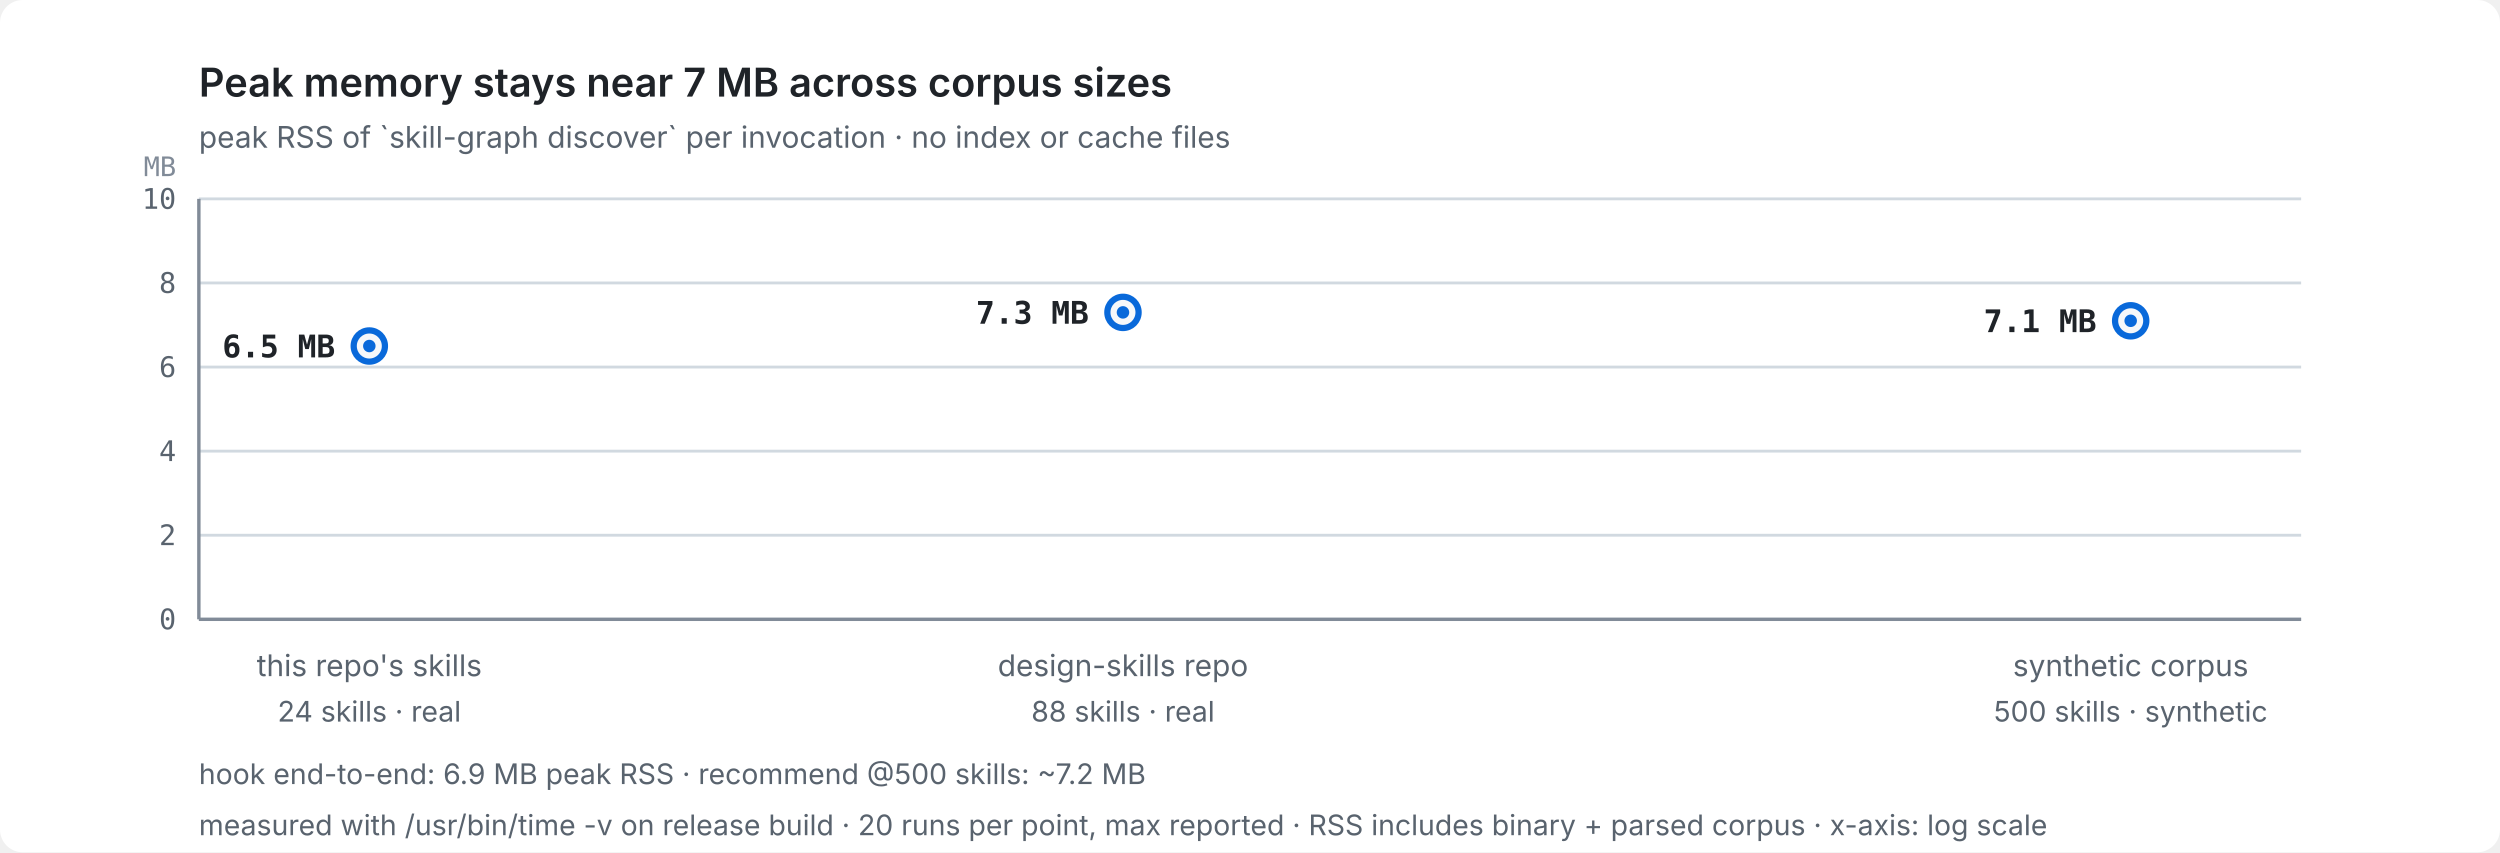
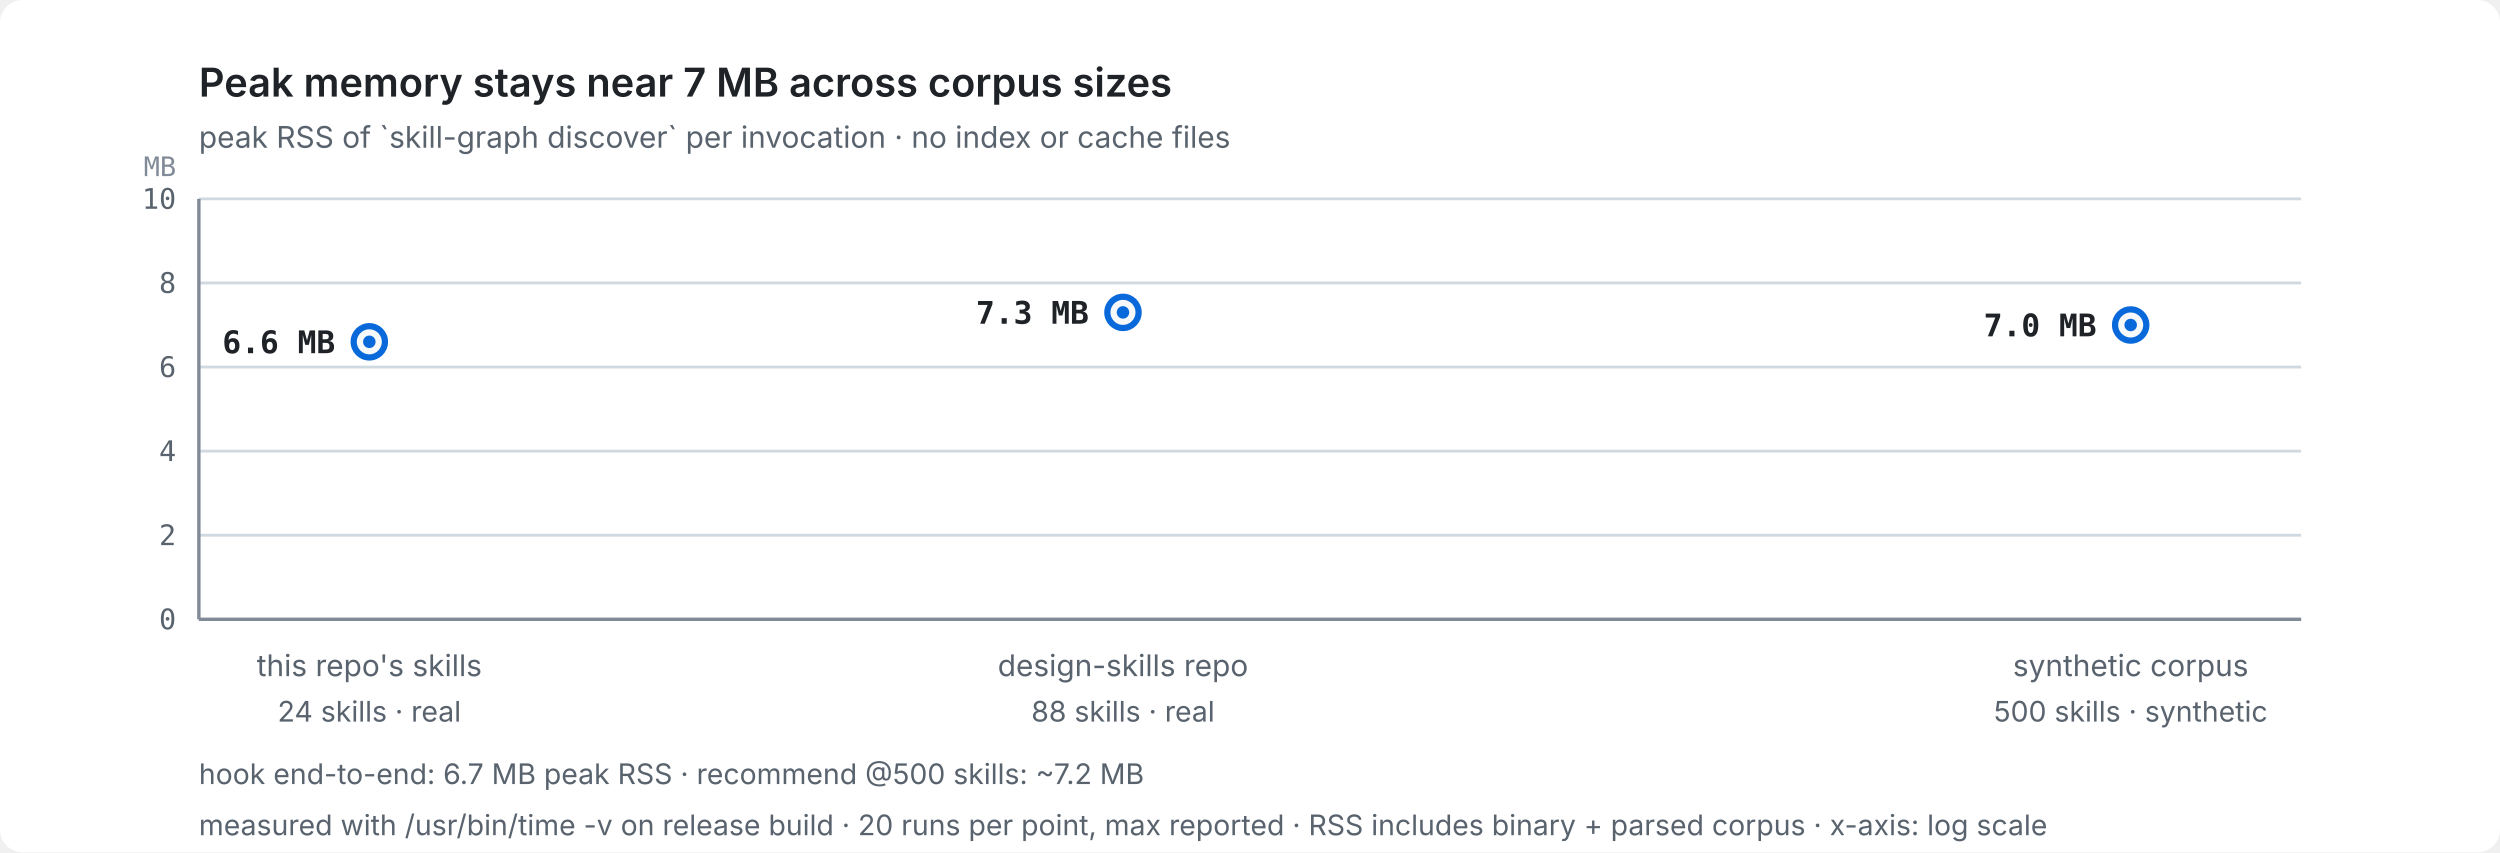
<svg xmlns="http://www.w3.org/2000/svg" width="880" height="300" viewBox="0 0 880 300" role="img" font-family="ui-sans-serif,system-ui,-apple-system,'Segoe UI',sans-serif">
  <rect width="880" height="300" fill="#ffffff" rx="8" />
  <g fill="#1f2328">
    <text x="70" y="34" font-size="14" fill="#1f2328" text-anchor="start" font-family="ui-sans-serif,system-ui,-apple-system,'Segoe UI',sans-serif" opacity="1.0" font-weight="600">Peak memory stays near 7 MB across corpus sizes</text>
    <text x="70" y="52" font-size="10.5" fill="#59636e" text-anchor="start" font-family="ui-sans-serif,system-ui,-apple-system,'Segoe UI',sans-serif" opacity="1.0">peak RSS of `skill-graph discover` per invocation · no index or cache files</text>
    <line x1="70" y1="218.0" x2="810" y2="218.0" stroke="#d1d9e0" stroke-width="1" opacity="1.0" />
    <text x="62" y="221.5" font-size="10" fill="#59636e" text-anchor="end" font-family="ui-monospace,'SF Mono',Menlo,Consolas,monospace" opacity="1.0">0</text>
    <line x1="70" y1="188.4" x2="810" y2="188.4" stroke="#d1d9e0" stroke-width="1" opacity="1.0" />
    <text x="62" y="191.9" font-size="10" fill="#59636e" text-anchor="end" font-family="ui-monospace,'SF Mono',Menlo,Consolas,monospace" opacity="1.0">2</text>
    <line x1="70" y1="158.8" x2="810" y2="158.8" stroke="#d1d9e0" stroke-width="1" opacity="1.0" />
    <text x="62" y="162.3" font-size="10" fill="#59636e" text-anchor="end" font-family="ui-monospace,'SF Mono',Menlo,Consolas,monospace" opacity="1.0">4</text>
    <line x1="70" y1="129.2" x2="810" y2="129.2" stroke="#d1d9e0" stroke-width="1" opacity="1.0" />
    <text x="62" y="132.7" font-size="10" fill="#59636e" text-anchor="end" font-family="ui-monospace,'SF Mono',Menlo,Consolas,monospace" opacity="1.0">6</text>
    <line x1="70" y1="99.6" x2="810" y2="99.6" stroke="#d1d9e0" stroke-width="1" opacity="1.0" />
    <text x="62" y="103.1" font-size="10" fill="#59636e" text-anchor="end" font-family="ui-monospace,'SF Mono',Menlo,Consolas,monospace" opacity="1.0">8</text>
    <line x1="70" y1="70.0" x2="810" y2="70.0" stroke="#d1d9e0" stroke-width="1" opacity="1.0" />
    <text x="62" y="73.5" font-size="10" fill="#59636e" text-anchor="end" font-family="ui-monospace,'SF Mono',Menlo,Consolas,monospace" opacity="1.0">10</text>
    <text x="62" y="62" font-size="9.5" fill="#818b98" text-anchor="end" font-family="ui-monospace,'SF Mono',Menlo,Consolas,monospace" opacity="1.0">MB</text>
    <line x1="70" y1="218" x2="810" y2="218" stroke="#818b98" stroke-width="1.2" opacity="1.0" />
    <line x1="70" y1="70" x2="70" y2="218" stroke="#818b98" stroke-width="1.2" opacity="1.0" />
-     <circle cx="130.0" cy="121.8" r="5.5" fill="#f6f8fa" stroke="#0969da" stroke-width="2.2" />
-     <circle cx="130.0" cy="121.8" r="2.2" fill="#0969da" />
-     <text x="118.0" y="125.8" font-size="11" fill="#1f2328" text-anchor="end" font-family="ui-monospace,'SF Mono',Menlo,Consolas,monospace" opacity="1.0" font-weight="600">6.5 MB</text>
+     <circle cx="130.0" cy="120.32" r="5.5" fill="#f6f8fa" stroke="#0969da" stroke-width="2.2" />
+     <circle cx="130.0" cy="120.32" r="2.2" fill="#0969da" />
+     <text x="118.0" y="124.32" font-size="11" fill="#1f2328" text-anchor="end" font-family="ui-monospace,'SF Mono',Menlo,Consolas,monospace" opacity="1.0" font-weight="600">6.6 MB</text>
    <text x="130.0" y="238" font-size="10.5" fill="#59636e" text-anchor="middle" font-family="ui-sans-serif,system-ui,-apple-system,'Segoe UI',sans-serif" opacity="1.0">this repo's skills</text>
    <text x="130.0" y="254" font-size="10" fill="#59636e" text-anchor="middle" font-family="ui-sans-serif,system-ui,-apple-system,'Segoe UI',sans-serif" opacity="1.0">24 skills · real</text>
    <circle cx="395.286" cy="109.96" r="5.5" fill="#f6f8fa" stroke="#0969da" stroke-width="2.2" />
    <circle cx="395.286" cy="109.96" r="2.2" fill="#0969da" />
    <text x="383.286" y="113.96" font-size="11" fill="#1f2328" text-anchor="end" font-family="ui-monospace,'SF Mono',Menlo,Consolas,monospace" opacity="1.0" font-weight="600">7.3 MB</text>
    <text x="395.286" y="238" font-size="10.5" fill="#59636e" text-anchor="middle" font-family="ui-sans-serif,system-ui,-apple-system,'Segoe UI',sans-serif" opacity="1.0">design-skills repo</text>
    <text x="395.286" y="254" font-size="10" fill="#59636e" text-anchor="middle" font-family="ui-sans-serif,system-ui,-apple-system,'Segoe UI',sans-serif" opacity="1.0">88 skills · real</text>
-     <circle cx="750.0" cy="112.92" r="5.5" fill="#f6f8fa" stroke="#0969da" stroke-width="2.2" />
-     <circle cx="750.0" cy="112.92" r="2.2" fill="#0969da" />
-     <text x="738.0" y="116.92" font-size="11" fill="#1f2328" text-anchor="end" font-family="ui-monospace,'SF Mono',Menlo,Consolas,monospace" opacity="1.0" font-weight="600">7.1 MB</text>
+     <circle cx="750.0" cy="114.4" r="5.5" fill="#f6f8fa" stroke="#0969da" stroke-width="2.2" />
+     <circle cx="750.0" cy="114.4" r="2.2" fill="#0969da" />
+     <text x="738.0" y="118.4" font-size="11" fill="#1f2328" text-anchor="end" font-family="ui-monospace,'SF Mono',Menlo,Consolas,monospace" opacity="1.0" font-weight="600">7.0 MB</text>
    <text x="750.0" y="238" font-size="10.5" fill="#59636e" text-anchor="middle" font-family="ui-sans-serif,system-ui,-apple-system,'Segoe UI',sans-serif" opacity="1.0">synthetic corpus</text>
    <text x="750.0" y="254" font-size="10" fill="#59636e" text-anchor="middle" font-family="ui-sans-serif,system-ui,-apple-system,'Segoe UI',sans-serif" opacity="1.0">500 skills · synthetic</text>
-     <text x="70" y="276" font-size="10" fill="#59636e" text-anchor="start" font-family="ui-sans-serif,system-ui,-apple-system,'Segoe UI',sans-serif" opacity="1.0">hook end-to-end: 6.9 MB peak RSS · recommend @500 skills: ~7.2 MB</text>
+     <text x="70" y="276" font-size="10" fill="#59636e" text-anchor="start" font-family="ui-sans-serif,system-ui,-apple-system,'Segoe UI',sans-serif" opacity="1.0">hook end-to-end: 6.7 MB peak RSS · recommend @500 skills: ~7.2 MB</text>
    <text x="70" y="294" font-size="10" fill="#59636e" text-anchor="start" font-family="ui-sans-serif,system-ui,-apple-system,'Segoe UI',sans-serif" opacity="1.0">measured with /usr/bin/time -v on release build · 20 runs per point, max reported · RSS includes binary + parsed corpus · x-axis: log scale</text>
  </g>
</svg>
